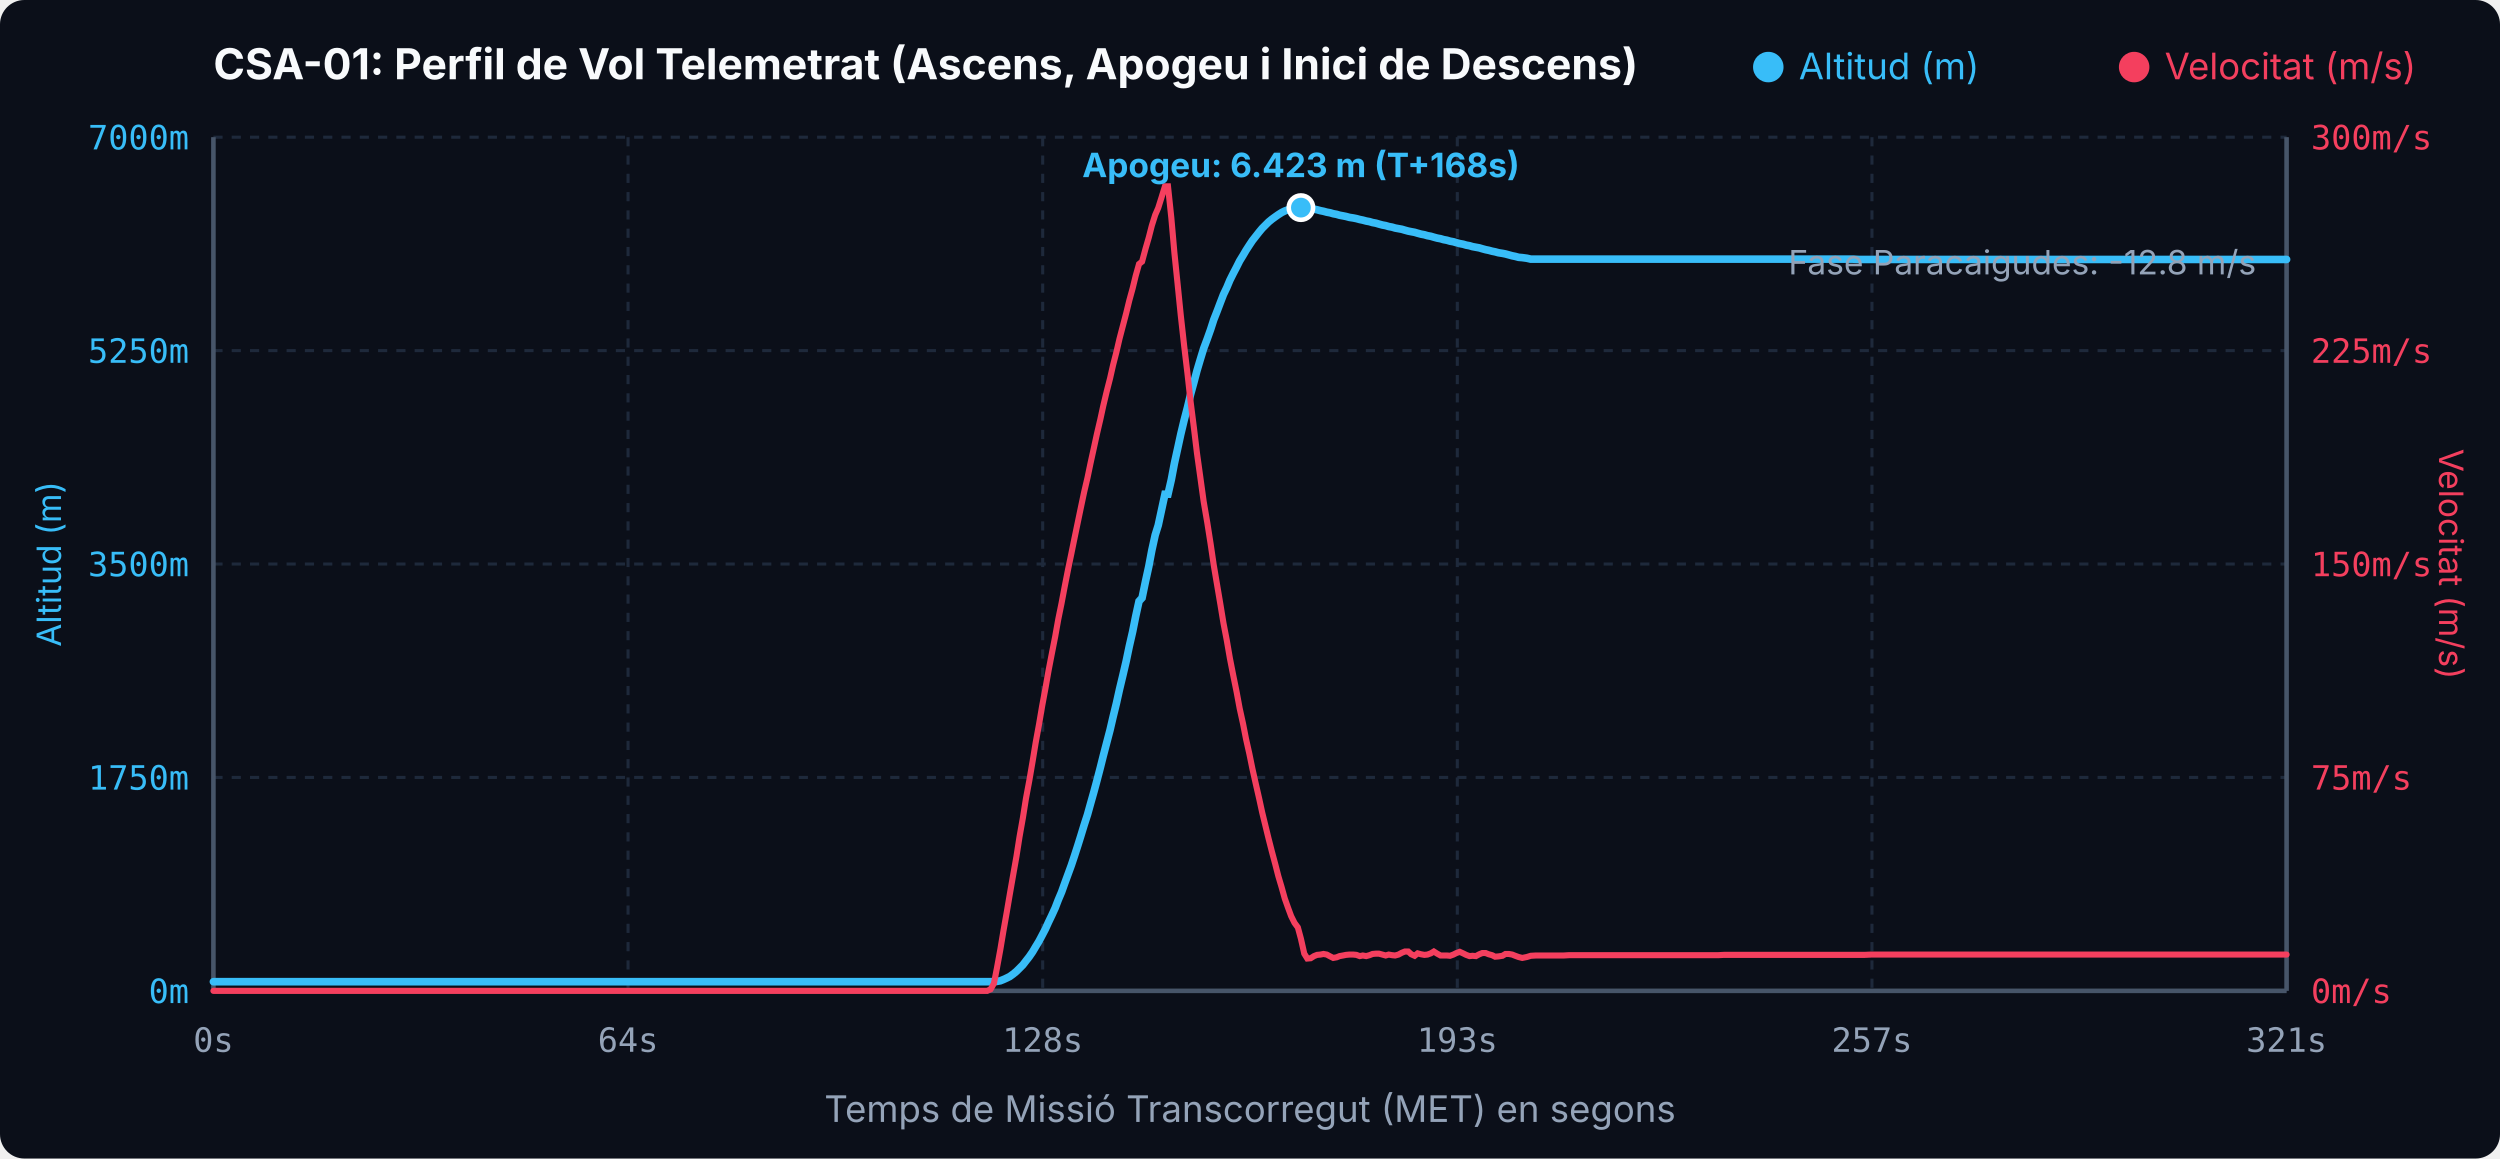
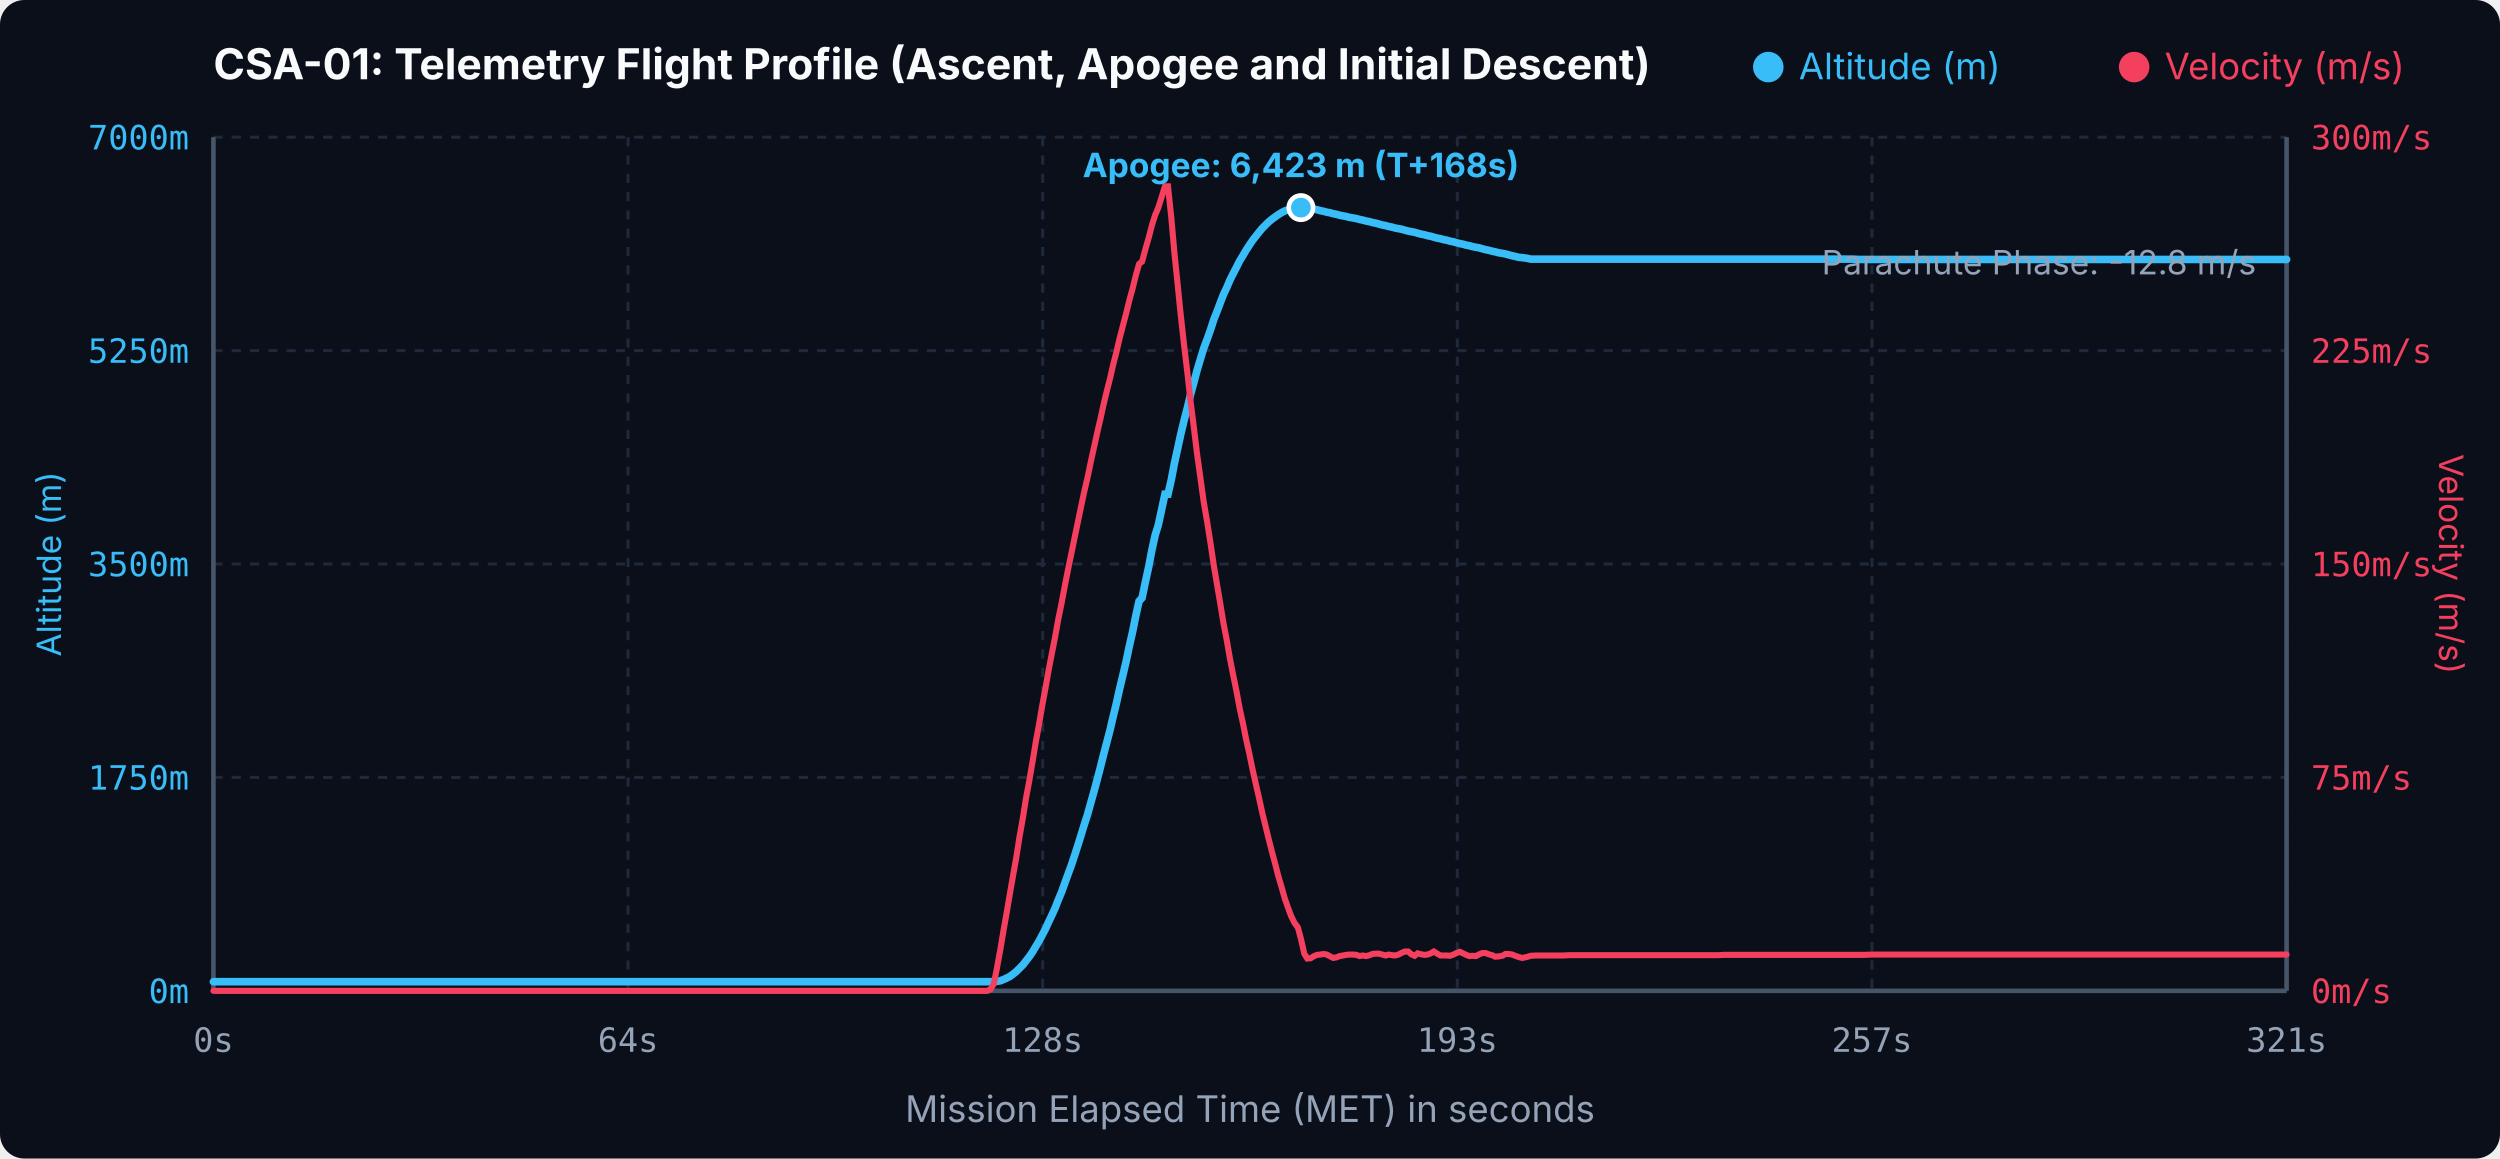
<svg xmlns="http://www.w3.org/2000/svg" viewBox="0 0 820 380" width="100%" height="auto" style="background:#0b0f19; border-radius: 8px; font-family: -apple-system, BlinkMacSystemFont, sans-serif;">
  <rect width="820" height="380" fill="#0b0f19" rx="8" />
-   <text x="70" y="26" font-size="14" font-weight="bold" fill="#f8fafc">CSA-01: Perfil de Vol Telemetrat (Ascens, Apogeu i Inici de Descens)</text>
+   <text x="70" y="26" font-size="14" font-weight="bold" fill="#f8fafc">CSA-01: Telemetry Flight Profile (Ascent, Apogee and Initial Descent)</text>
  <circle cx="580" cy="22" r="5" fill="#38bdf8" />
-   <text x="590" y="26" font-size="12" fill="#38bdf8">Altitud (m)</text>
+   <text x="590" y="26" font-size="12" fill="#38bdf8">Altitude (m)</text>
  <circle cx="700" cy="22" r="5" fill="#f43f5e" />
-   <text x="710" y="26" font-size="12" fill="#f43f5e">Velocitat (m/s)</text>
+   <text x="710" y="26" font-size="12" fill="#f43f5e">Velocity (m/s)</text>
  <line x1="70" y1="45.0" x2="750" y2="45.0" stroke="#1e293b" stroke-dasharray="3,3" stroke-width="1" />
  <text x="62" y="49.0" font-size="11" fill="#38bdf8" text-anchor="end" font-family="monospace">7000m</text>
  <text x="758" y="49.0" font-size="11" fill="#f43f5e" text-anchor="start" font-family="monospace">300m/s</text>
  <line x1="70" y1="115.0" x2="750" y2="115.0" stroke="#1e293b" stroke-dasharray="3,3" stroke-width="1" />
  <text x="62" y="119.0" font-size="11" fill="#38bdf8" text-anchor="end" font-family="monospace">5250m</text>
  <text x="758" y="119.0" font-size="11" fill="#f43f5e" text-anchor="start" font-family="monospace">225m/s</text>
  <line x1="70" y1="185.0" x2="750" y2="185.0" stroke="#1e293b" stroke-dasharray="3,3" stroke-width="1" />
  <text x="62" y="189.0" font-size="11" fill="#38bdf8" text-anchor="end" font-family="monospace">3500m</text>
  <text x="758" y="189.0" font-size="11" fill="#f43f5e" text-anchor="start" font-family="monospace">150m/s</text>
  <line x1="70" y1="255.0" x2="750" y2="255.0" stroke="#1e293b" stroke-dasharray="3,3" stroke-width="1" />
  <text x="62" y="259.0" font-size="11" fill="#38bdf8" text-anchor="end" font-family="monospace">1750m</text>
  <text x="758" y="259.0" font-size="11" fill="#f43f5e" text-anchor="start" font-family="monospace">75m/s</text>
  <line x1="70" y1="325.0" x2="750" y2="325.0" stroke="#1e293b" stroke-dasharray="3,3" stroke-width="1" />
  <text x="62" y="329.0" font-size="11" fill="#38bdf8" text-anchor="end" font-family="monospace">0m</text>
  <text x="758" y="329.0" font-size="11" fill="#f43f5e" text-anchor="start" font-family="monospace">0m/s</text>
  <line x1="70.0" y1="45" x2="70.0" y2="325" stroke="#1e293b" stroke-dasharray="3,3" stroke-width="1" />
  <text x="70.0" y="345" font-size="11" fill="#94a3b8" text-anchor="middle" font-family="monospace">0s</text>
  <line x1="206.0" y1="45" x2="206.0" y2="325" stroke="#1e293b" stroke-dasharray="3,3" stroke-width="1" />
  <text x="206.0" y="345" font-size="11" fill="#94a3b8" text-anchor="middle" font-family="monospace">64s</text>
  <line x1="342.0" y1="45" x2="342.0" y2="325" stroke="#1e293b" stroke-dasharray="3,3" stroke-width="1" />
  <text x="342.0" y="345" font-size="11" fill="#94a3b8" text-anchor="middle" font-family="monospace">128s</text>
  <line x1="478.0" y1="45" x2="478.0" y2="325" stroke="#1e293b" stroke-dasharray="3,3" stroke-width="1" />
  <text x="478.0" y="345" font-size="11" fill="#94a3b8" text-anchor="middle" font-family="monospace">193s</text>
  <line x1="614.0" y1="45" x2="614.0" y2="325" stroke="#1e293b" stroke-dasharray="3,3" stroke-width="1" />
  <text x="614.0" y="345" font-size="11" fill="#94a3b8" text-anchor="middle" font-family="monospace">257s</text>
  <line x1="750.0" y1="45" x2="750.0" y2="325" stroke="#1e293b" stroke-dasharray="3,3" stroke-width="1" />
  <text x="750.0" y="345" font-size="11" fill="#94a3b8" text-anchor="middle" font-family="monospace">321s</text>
  <line x1="70" y1="45" x2="70" y2="325" stroke="#475569" stroke-width="1.5" />
  <line x1="750" y1="45" x2="750" y2="325" stroke="#475569" stroke-width="1.5" />
  <line x1="70" y1="325" x2="750" y2="325" stroke="#475569" stroke-width="1.5" />
  <polyline fill="none" stroke="#38bdf8" stroke-width="2.5" stroke-linecap="round" points="70.0,322.0 71.1,322.0 72.1,322.0 73.2,322.0 74.2,322.0 75.3,322.0 76.4,322.0 77.4,322.0 78.5,322.0 79.5,322.0 80.6,322.0 81.6,322.0 82.7,322.0 83.8,322.0 84.8,322.0 85.9,322.0 86.9,322.0 88.0,322.0 89.1,322.0 90.1,322.0 91.2,322.0 92.2,322.0 93.3,322.0 94.3,322.0 95.4,322.0 96.5,322.0 97.5,322.0 98.6,322.0 99.6,322.0 100.7,322.0 101.8,322.0 102.8,322.0 103.9,322.0 105.1,322.0 106.2,322.0 107.3,322.0 108.3,322.0 109.4,322.0 110.4,322.0 111.5,322.0 112.6,322.0 113.6,322.0 114.7,322.0 115.7,322.0 116.8,322.0 117.8,322.0 118.9,322.0 120.0,322.0 121.0,322.0 122.1,322.0 123.1,322.0 124.2,322.0 125.3,322.0 126.3,322.0 127.4,322.0 128.4,322.0 129.5,322.0 130.5,322.0 131.6,322.0 132.7,322.0 133.7,322.0 134.8,322.0 135.8,322.0 136.9,322.0 138.0,322.0 139.0,322.0 140.1,322.0 141.1,322.0 142.2,322.0 143.3,322.0 144.3,322.0 145.4,322.0 146.4,322.0 147.5,322.0 148.5,322.0 149.6,322.0 150.7,322.0 151.7,322.0 152.8,322.0 153.8,322.0 154.9,322.0 156.0,322.0 157.0,322.0 158.1,322.0 159.1,322.0 160.2,322.0 161.2,322.0 162.3,322.0 163.4,322.0 164.4,322.0 165.5,322.0 166.5,322.0 167.6,322.0 168.9,322.0 169.9,322.0 171.0,322.0 172.0,322.0 173.1,322.0 174.2,322.0 175.2,322.0 176.3,322.0 177.3,322.0 178.4,322.0 179.5,322.0 180.5,322.0 181.6,322.0 182.6,322.0 183.7,322.0 184.7,322.0 185.8,322.0 186.9,322.0 187.9,322.0 189.0,322.0 190.0,322.0 191.1,322.0 192.2,322.0 193.2,322.0 194.3,322.0 195.3,322.0 196.4,322.0 197.4,322.0 198.5,322.0 199.6,322.0 200.6,322.0 201.7,322.0 202.7,322.0 203.8,322.0 204.9,322.0 205.9,322.0 207.0,322.0 208.0,322.0 209.1,322.0 210.1,322.0 211.2,322.0 212.3,322.0 213.3,322.0 214.4,322.0 215.4,322.0 216.5,322.0 217.6,322.0 218.6,322.0 219.7,322.0 220.7,322.0 221.8,322.0 222.9,322.0 223.9,322.0 225.0,322.0 226.0,322.0 227.1,322.0 228.1,322.0 229.2,322.0 230.3,322.0 231.3,322.0 232.4,322.0 233.4,322.0 234.5,322.0 235.6,322.0 236.6,322.0 237.7,322.0 238.7,322.0 239.8,322.0 240.8,322.0 241.9,322.0 243.0,322.0 244.0,322.0 245.1,322.0 246.4,322.0 247.4,322.0 248.5,322.0 249.5,322.0 250.6,322.0 251.6,322.0 252.7,322.0 253.8,322.0 254.8,322.0 255.9,322.0 256.9,322.0 258.0,322.0 259.1,322.0 260.1,322.0 261.2,322.0 262.2,322.0 263.3,322.0 264.3,322.0 265.4,322.0 266.5,322.0 267.5,322.0 268.6,322.0 269.6,322.0 270.7,322.0 271.8,322.0 272.8,322.0 273.9,322.0 274.9,322.0 276.0,322.0 277.0,322.0 278.1,322.0 279.2,322.0 280.2,322.0 281.3,322.0 282.3,322.0 283.4,322.0 284.5,322.0 285.5,322.0 286.6,322.0 287.6,322.0 288.7,322.0 289.8,322.0 290.8,322.0 291.9,322.0 292.9,322.0 294.0,322.0 295.0,322.0 296.1,322.0 297.2,322.0 298.2,322.0 299.3,322.0 300.3,322.0 301.4,322.0 302.5,322.0 303.5,322.0 304.6,322.0 305.6,322.0 306.7,322.0 307.7,322.0 308.8,322.0 309.9,322.0 310.9,322.0 312.0,322.0 313.0,322.0 314.1,322.0 315.2,322.0 316.2,322.0 317.3,322.0 318.3,322.0 319.4,322.0 320.4,322.0 321.5,322.0 322.8,322.0 323.8,322.0 324.9,322.0 326.0,322.0 327.0,321.9 328.1,321.7 329.1,321.3 330.2,320.8 331.2,320.3 332.3,319.5 333.4,318.6 334.4,317.6 335.5,316.5 336.5,315.2 337.6,313.8 338.7,312.2 339.7,310.5 340.8,308.7 341.8,306.8 342.9,304.7 343.9,302.5 345.0,300.2 346.1,297.8 347.1,295.2 348.2,292.6 349.2,289.8 350.3,286.8 351.4,283.8 352.4,280.8 353.5,277.4 354.5,274.2 355.6,270.6 356.7,267.2 357.7,263.6 358.8,259.7 359.8,256.0 360.9,251.8 361.9,247.8 363.0,243.6 364.1,239.4 365.1,235.1 366.2,230.6 367.2,226.1 368.3,221.5 369.4,216.8 370.4,212.0 371.5,207.2 372.5,202.2 373.6,197.2 374.6,196.1 375.7,190.8 376.8,185.8 377.8,180.5 378.9,175.5 379.9,172.3 381.0,167.2 382.1,162.1 383.1,162.1 384.2,157.3 385.2,152.0 386.3,147.0 387.3,142.4 388.4,137.8 389.5,133.6 390.5,129.4 391.6,125.4 392.6,121.6 393.7,117.9 394.8,114.3 396.0,111.1 397.1,108.0 398.1,104.9 399.2,102.1 400.3,99.2 401.3,96.6 402.4,94.3 403.4,91.9 404.5,89.7 405.6,87.6 406.6,85.6 407.7,83.8 408.7,82.1 409.8,80.4 410.8,78.9 411.9,77.5 413.0,76.1 414.0,74.9 415.1,73.8 416.1,72.8 417.2,71.9 418.3,71.1 419.3,70.4 420.4,69.7 421.4,69.2 422.5,68.8 423.5,68.5 424.6,68.2 425.7,68.1 426.7,68.1 427.8,68.1 428.8,68.2 429.9,68.4 431.0,68.6 432.0,68.8 433.1,69.1 434.1,69.3 435.2,69.6 436.3,69.8 437.3,70.1 438.4,70.3 439.4,70.6 440.5,70.8 441.5,71.0 442.6,71.3 443.9,71.5 444.9,71.7 446.0,72.0 447.0,72.2 448.1,72.5 449.2,72.7 450.2,73.0 451.3,73.2 452.3,73.5 453.4,73.8 454.5,74.0 455.5,74.3 456.6,74.5 457.6,74.8 458.7,75.0 459.8,75.2 460.8,75.5 461.9,75.8 462.9,76.0 464.0,76.2 465.0,76.5 466.1,76.8 467.2,77.0 468.2,77.3 469.3,77.5 470.3,77.8 471.4,78.1 472.5,78.3 473.5,78.6 474.6,78.8 475.6,79.1 476.7,79.3 477.7,79.6 478.8,79.9 479.9,80.1 480.9,80.4 482.0,80.6 483.0,80.9 484.1,81.1 485.2,81.3 486.2,81.6 487.3,81.9 488.3,82.1 489.4,82.4 490.4,82.6 491.5,82.9 492.8,83.1 493.8,83.3 494.9,83.6 496.0,83.9 497.0,84.1 498.1,84.4 499.3,84.5 500.8,84.7 502.1,85.0 503.8,85.0 505.5,85.0 507.6,85.0 509.3,85.0 511.0,85.0 512.9,85.0 514.6,85.0 516.9,85.0 519.2,85.0 521.6,85.0 523.3,85.0 525.6,85.0 528.8,85.0 531.5,85.0 533.6,85.0 535.3,85.0 537.4,85.0 539.6,85.0 541.0,85.0 543.2,85.0 545.9,85.0 548.2,85.0 551.8,85.0 555.0,85.0 558.0,85.0 560.3,85.0 561.8,85.0 563.5,85.0 565.4,85.0 566.9,85.0 568.8,85.0 571.5,85.0 574.3,85.0 577.0,85.0 578.9,85.0 583.2,85.0 588.0,85.0 591.2,85.0 594.8,85.0 596.9,85.0 599.5,85.0 601.6,85.0 603.7,85.0 605.6,85.0 607.7,85.0 609.6,85.1 611.5,85.1 613.7,85.1 615.4,85.1 618.3,85.1 620.6,85.1 622.6,85.1 625.1,85.1 627.2,85.1 629.3,85.1 631.9,85.1 634.4,85.1 636.5,85.1 638.4,85.1 640.5,85.1 643.1,85.1 645.6,85.1 648.6,85.1 651.6,85.1 654.3,85.1 656.8,85.1 661.5,85.1 664.9,85.1 668.3,85.1 671.9,85.1 676.7,85.1 682.5,85.1 687.3,85.1 691.1,85.1 694.1,85.1 699.0,85.1 702.8,85.1 706.0,85.1 709.6,85.1 713.4,85.1 719.3,85.1 728.4,85.1 737.7,85.1 744.3,85.1 750.0,85.1" />
  <polyline fill="none" stroke="#f43f5e" stroke-width="2" stroke-linecap="round" points="70.0,325.0 71.1,325.0 72.1,325.0 73.2,325.0 74.2,325.0 75.3,325.0 76.4,325.0 77.4,325.0 78.5,325.0 79.5,325.0 80.6,325.0 81.6,325.0 82.7,325.0 83.8,325.0 84.8,325.0 85.9,325.0 86.9,325.0 88.0,325.0 89.1,325.0 90.1,325.0 91.2,325.0 92.2,325.0 93.3,325.0 94.3,325.0 95.4,325.0 96.5,325.0 97.5,325.0 98.6,325.0 99.6,325.0 100.7,325.0 101.8,325.0 102.8,325.0 103.9,325.0 105.1,325.0 106.2,325.0 107.3,325.0 108.3,325.0 109.4,325.0 110.4,325.0 111.5,325.0 112.6,325.0 113.6,325.0 114.7,325.0 115.7,325.0 116.8,325.0 117.8,325.0 118.9,325.0 120.0,325.0 121.0,325.0 122.1,325.0 123.1,325.0 124.2,325.0 125.3,325.0 126.3,325.0 127.4,325.0 128.4,325.0 129.5,325.0 130.5,325.0 131.6,325.0 132.7,325.0 133.7,325.0 134.8,325.0 135.8,325.0 136.9,325.0 138.0,325.0 139.0,325.0 140.1,325.0 141.1,325.0 142.2,325.0 143.3,325.0 144.3,325.0 145.4,325.0 146.4,325.0 147.5,325.0 148.5,325.0 149.6,325.0 150.7,325.0 151.7,325.0 152.8,325.0 153.8,325.0 154.9,325.0 156.0,325.0 157.0,325.0 158.1,325.0 159.1,325.0 160.2,325.0 161.2,325.0 162.3,325.0 163.4,325.0 164.4,325.0 165.5,325.0 166.5,325.0 167.6,325.0 168.9,325.0 169.9,325.0 171.0,325.0 172.0,325.0 173.1,325.0 174.2,325.0 175.2,325.0 176.3,325.0 177.3,325.0 178.4,325.0 179.5,325.0 180.5,325.0 181.6,325.0 182.6,325.0 183.7,325.0 184.7,325.0 185.8,325.0 186.9,325.0 187.9,325.0 189.0,325.0 190.0,325.0 191.1,325.0 192.2,325.0 193.2,325.0 194.3,325.0 195.3,325.0 196.4,325.0 197.4,325.0 198.5,325.0 199.6,325.0 200.6,325.0 201.7,325.0 202.7,325.0 203.8,325.0 204.9,325.0 205.9,325.0 207.0,325.0 208.0,325.0 209.1,325.0 210.1,325.0 211.2,325.0 212.3,325.0 213.3,325.0 214.4,325.0 215.4,325.0 216.5,325.0 217.6,325.0 218.6,325.0 219.7,325.0 220.7,325.0 221.8,325.0 222.9,325.0 223.9,325.0 225.0,325.0 226.0,325.0 227.1,325.0 228.1,325.0 229.2,325.0 230.3,325.0 231.3,325.0 232.4,325.0 233.4,325.0 234.5,325.0 235.6,325.0 236.6,325.0 237.7,325.0 238.7,325.0 239.8,325.0 240.8,325.0 241.9,325.0 243.0,325.0 244.0,325.0 245.1,325.0 246.4,325.0 247.4,325.0 248.5,325.0 249.5,325.0 250.6,325.0 251.6,325.0 252.7,325.0 253.8,325.0 254.8,325.0 255.9,325.0 256.9,325.0 258.0,325.0 259.1,325.0 260.1,325.0 261.2,325.0 262.2,325.0 263.3,325.0 264.3,325.0 265.4,325.0 266.5,325.0 267.5,325.0 268.6,325.0 269.6,325.0 270.7,325.0 271.8,325.0 272.8,325.0 273.9,325.0 274.9,325.0 276.0,325.0 277.0,325.0 278.1,325.0 279.2,325.0 280.2,325.0 281.3,325.0 282.3,325.0 283.4,325.0 284.5,325.0 285.5,325.0 286.6,325.0 287.6,325.0 288.7,325.0 289.8,325.0 290.8,325.0 291.9,325.0 292.9,325.0 294.0,325.0 295.0,325.0 296.1,325.0 297.2,325.0 298.2,325.0 299.3,325.0 300.3,325.0 301.4,325.0 302.5,325.0 303.5,325.0 304.6,325.0 305.6,325.0 306.7,325.0 307.7,325.0 308.8,325.0 309.9,325.0 310.9,325.0 312.0,325.0 313.0,325.0 314.1,325.0 315.2,325.0 316.2,325.0 317.3,325.0 318.3,325.0 319.4,325.0 320.4,325.0 321.5,325.0 322.8,325.0 323.8,325.0 324.9,324.5 326.0,322.6 327.0,317.5 328.1,311.5 329.1,305.5 330.2,299.3 331.2,293.4 332.3,287.1 333.4,280.9 334.4,274.5 335.5,268.3 336.5,262.0 337.6,256.1 338.7,249.7 339.7,243.6 340.8,237.6 341.8,231.7 342.9,225.8 343.9,220.1 345.0,214.4 346.1,208.8 347.1,203.2 348.2,197.8 349.2,192.5 350.3,186.9 351.4,181.6 352.4,176.7 353.5,171.4 354.5,166.6 355.6,161.4 356.7,156.7 357.7,151.9 358.8,146.9 359.8,142.3 360.9,137.6 361.9,133.0 363.0,128.4 364.1,124.1 365.1,119.7 366.2,115.4 367.2,111.1 368.3,106.9 369.4,102.7 370.4,98.6 371.5,94.6 372.5,90.5 373.6,86.6 374.6,85.8 375.7,81.7 376.8,77.9 377.8,74.0 378.9,70.5 379.9,68.2 381.0,64.7 382.1,61.1 383.1,61.1 384.2,71.5 385.2,82.9 386.3,93.6 387.3,103.5 388.4,113.4 389.5,122.6 390.5,131.6 391.6,140.3 392.6,148.6 393.7,156.5 394.8,164.5 396.0,171.5 397.1,178.5 398.1,185.3 399.2,191.8 400.3,198.3 401.3,204.4 402.4,210.1 403.4,215.9 404.5,221.5 405.6,226.9 406.6,232.3 407.7,237.3 408.7,242.4 409.8,247.3 410.8,252.2 411.9,257.1 413.0,261.9 414.0,266.5 415.1,271.0 416.1,275.1 417.2,279.4 418.3,283.5 419.3,287.4 420.4,291.1 421.4,294.7 422.5,297.8 423.5,300.5 424.6,302.7 425.7,304.2 426.7,307.9 427.8,312.8 428.8,314.4 429.9,314.3 431.0,313.6 432.0,313.2 433.1,313.1 434.1,312.9 435.2,313.1 436.3,313.7 437.3,314.2 438.4,314.0 439.4,313.6 440.5,313.4 441.5,313.2 442.6,313.1 443.9,313.1 444.9,313.2 446.0,313.6 447.0,313.4 448.1,313.6 449.2,313.3 450.2,312.9 451.3,312.8 452.3,312.8 453.4,313.1 454.5,313.4 455.5,313.1 456.6,313.3 457.6,313.4 458.7,313.1 459.8,312.5 460.8,312.1 461.9,312.1 462.9,313.0 464.0,313.5 465.0,312.7 466.1,313.0 467.2,313.2 468.2,313.1 469.3,312.7 470.3,312.1 471.4,312.8 472.5,313.4 473.5,313.4 474.6,313.4 475.6,313.5 476.7,313.1 477.7,312.6 478.8,312.2 479.9,312.7 480.9,313.2 482.0,313.6 483.0,313.5 484.1,313.6 485.2,313.0 486.2,312.6 487.3,312.6 488.3,313.0 489.4,313.3 490.4,313.8 491.5,313.7 492.8,313.5 493.8,312.9 494.9,312.9 496.0,313.1 497.0,313.5 498.1,313.9 499.3,314.2 500.8,313.9 502.1,313.5 503.8,313.4 505.5,313.4 507.6,313.4 509.3,313.4 511.0,313.4 512.9,313.4 514.6,313.3 516.9,313.3 519.2,313.3 521.6,313.3 523.3,313.3 525.6,313.3 528.8,313.3 531.5,313.3 533.6,313.3 535.3,313.3 537.4,313.3 539.6,313.3 541.0,313.3 543.2,313.3 545.9,313.3 548.2,313.3 551.8,313.3 555.0,313.3 558.0,313.3 560.3,313.3 561.8,313.3 563.5,313.3 565.4,313.2 566.9,313.2 568.8,313.2 571.5,313.2 574.3,313.2 577.0,313.2 578.9,313.2 583.2,313.2 588.0,313.2 591.2,313.2 594.8,313.2 596.9,313.2 599.5,313.2 601.6,313.2 603.7,313.2 605.6,313.2 607.7,313.2 609.6,313.2 611.5,313.2 613.7,313.1 615.4,313.1 618.3,313.1 620.6,313.1 622.6,313.1 625.1,313.1 627.2,313.1 629.3,313.1 631.9,313.1 634.4,313.1 636.5,313.1 638.4,313.1 640.5,313.1 643.1,313.1 645.6,313.1 648.6,313.1 651.6,313.1 654.3,313.1 656.8,313.1 661.5,313.1 664.9,313.1 668.3,313.1 671.9,313.1 676.7,313.1 682.5,313.1 687.3,313.1 691.1,313.1 694.1,313.1 699.0,313.1 702.8,313.1 706.0,313.1 709.6,313.1 713.4,313.1 719.3,313.1 728.4,313.1 737.7,313.1 744.3,313.1 750.0,313.1" />
  <circle cx="426.7" cy="68.1" r="4" fill="#38bdf8" stroke="#ffffff" stroke-width="1.5" />
-   <text x="426.7" y="58.1" font-size="11" font-weight="bold" fill="#38bdf8" text-anchor="middle">Apogeu: 6.423 m (T+168s)</text>
-   <text x="740" y="90" font-size="11" fill="#94a3b8" text-anchor="end">Fase Paracaigudes: -12.8 m/s</text>
-   <text x="410.0" y="368" font-size="12" fill="#94a3b8" text-anchor="middle">Temps de Missió Transcorregut (MET) en segons</text>
-   <text transform="rotate(-90)" x="-185.0" y="20" font-size="11" fill="#38bdf8" text-anchor="middle">Altitud (m)</text>
-   <text transform="rotate(90)" x="185.0" y="-800" font-size="11" fill="#f43f5e" text-anchor="middle">Velocitat (m/s)</text>
+   <text x="426.7" y="58.1" font-size="11" font-weight="bold" fill="#38bdf8" text-anchor="middle">Apogee: 6,423 m (T+168s)</text>
+   <text x="740" y="90" font-size="11" fill="#94a3b8" text-anchor="end">Parachute Phase: -12.8 m/s</text>
+   <text x="410.0" y="368" font-size="12" fill="#94a3b8" text-anchor="middle">Mission Elapsed Time (MET) in seconds</text>
+   <text transform="rotate(-90)" x="-185.0" y="20" font-size="11" fill="#38bdf8" text-anchor="middle">Altitude (m)</text>
+   <text transform="rotate(90)" x="185.0" y="-800" font-size="11" fill="#f43f5e" text-anchor="middle">Velocity (m/s)</text>
</svg>
